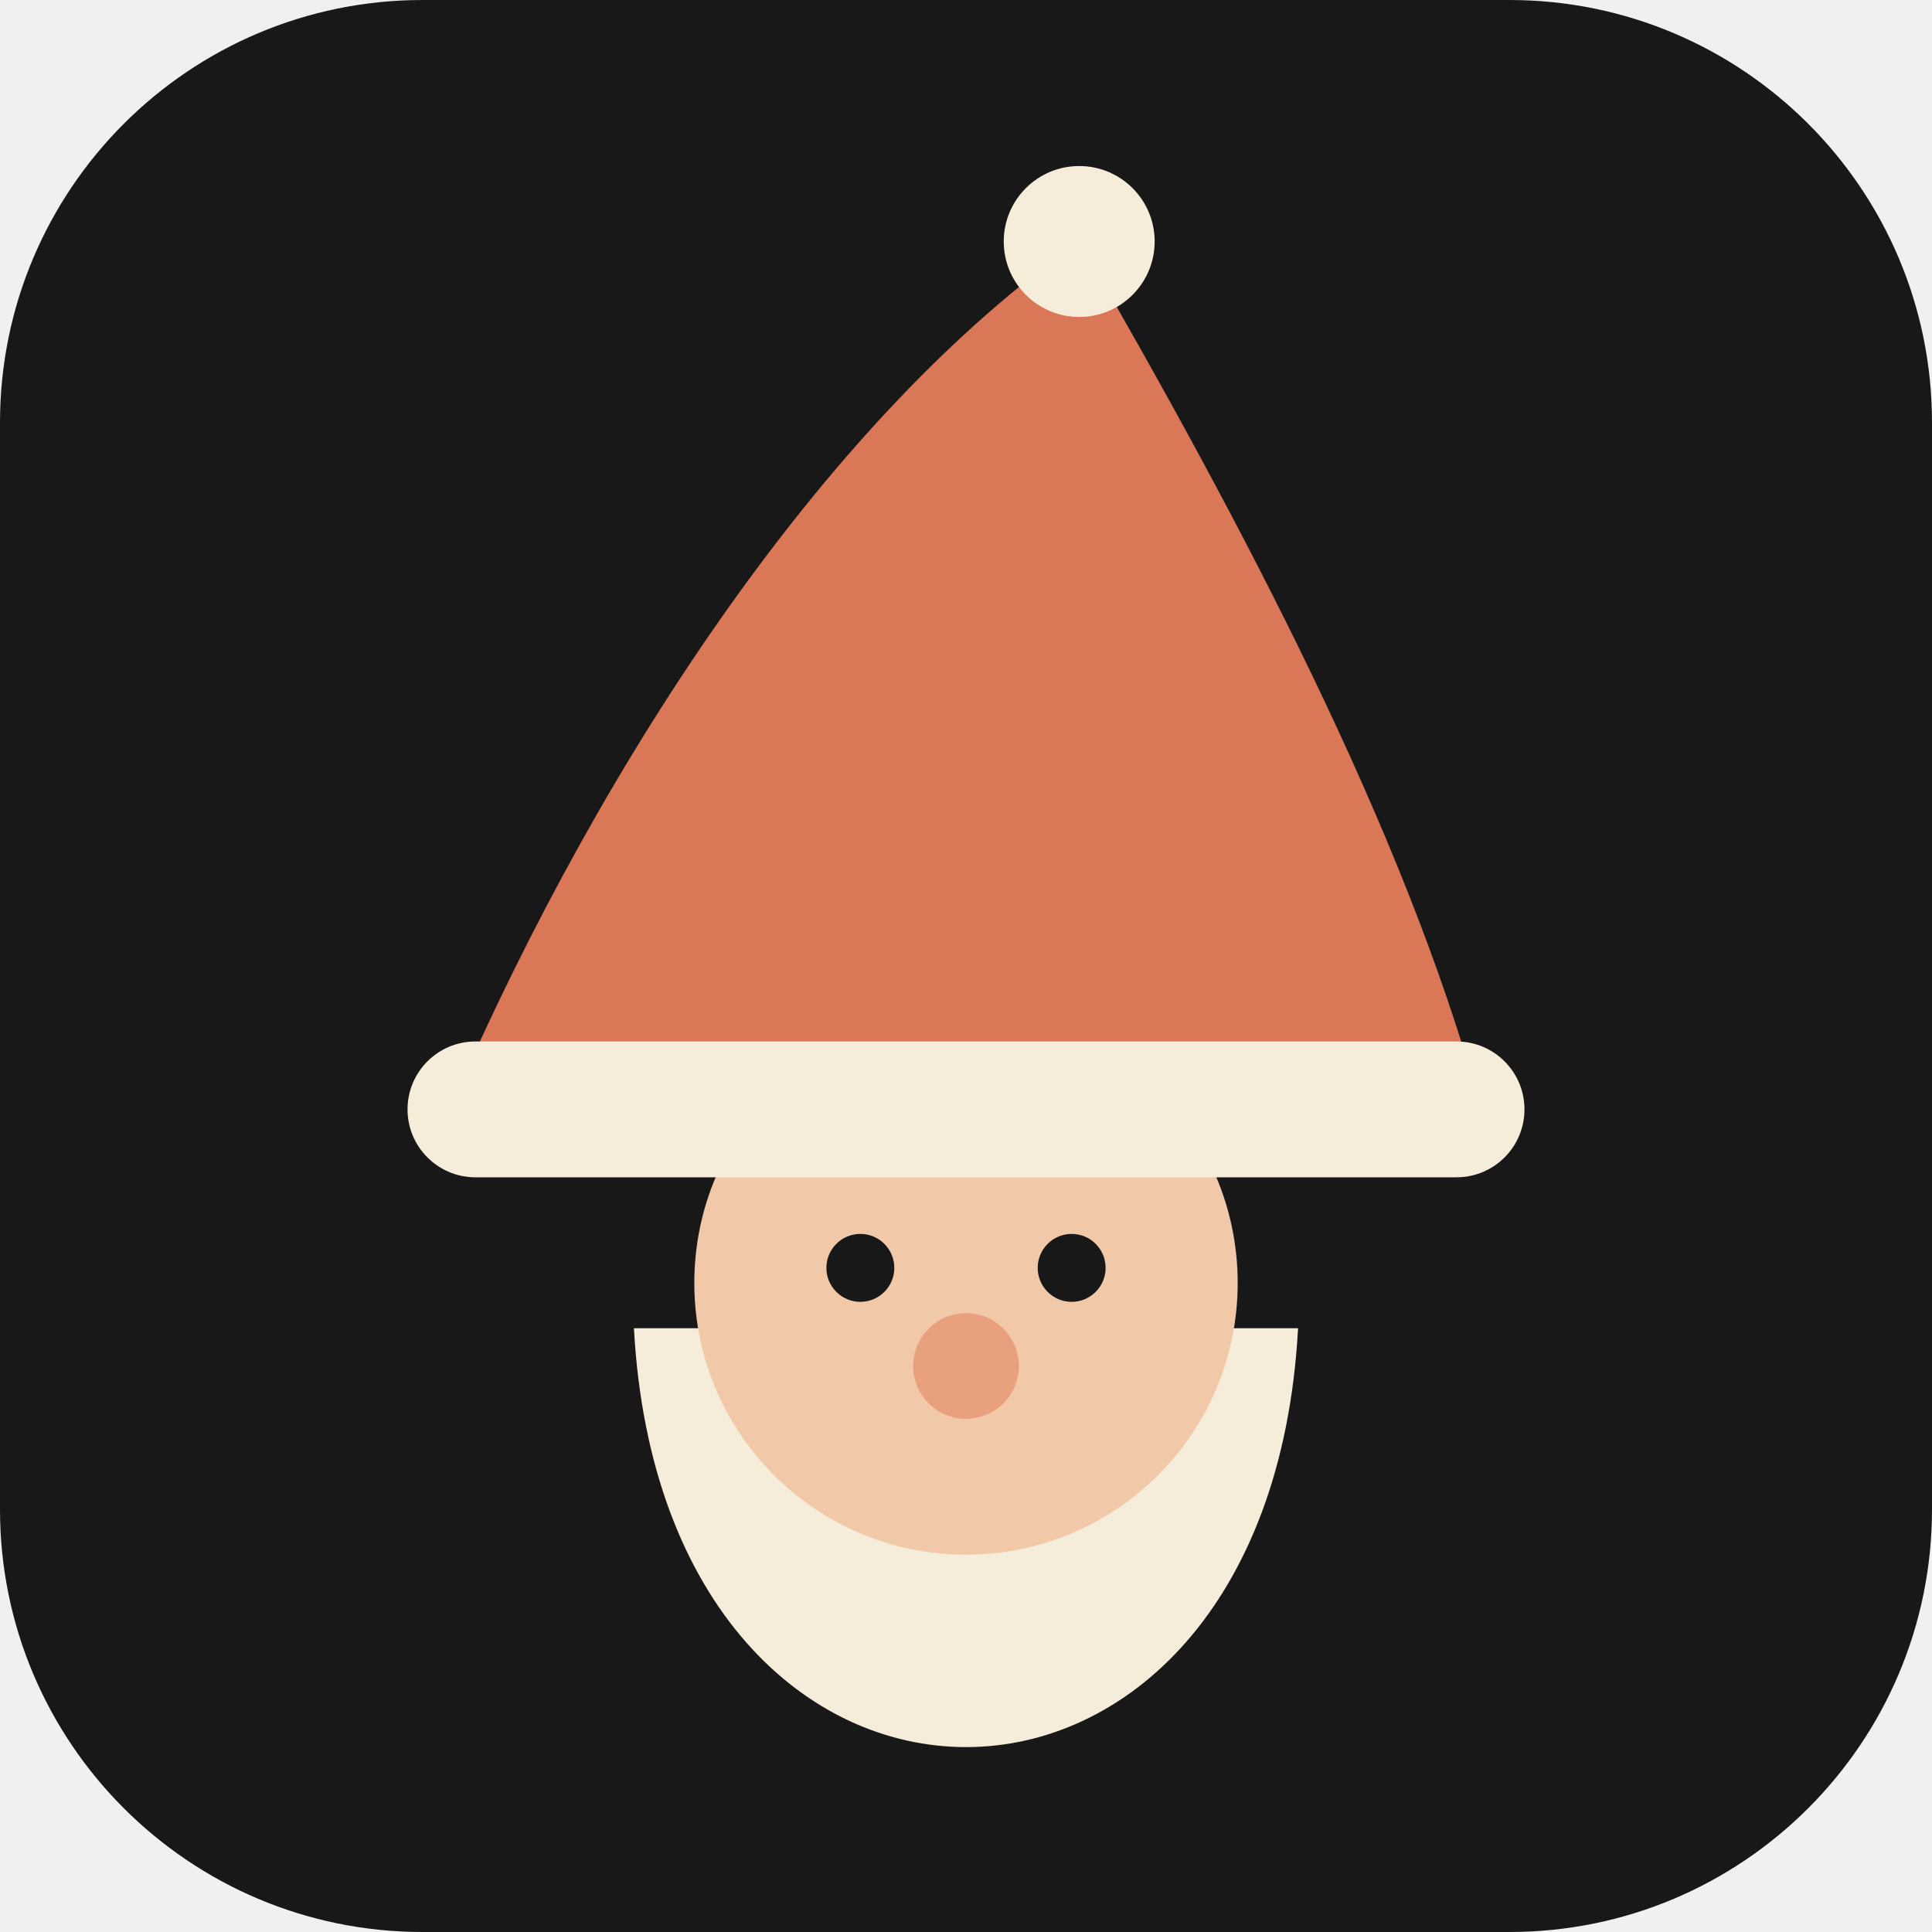
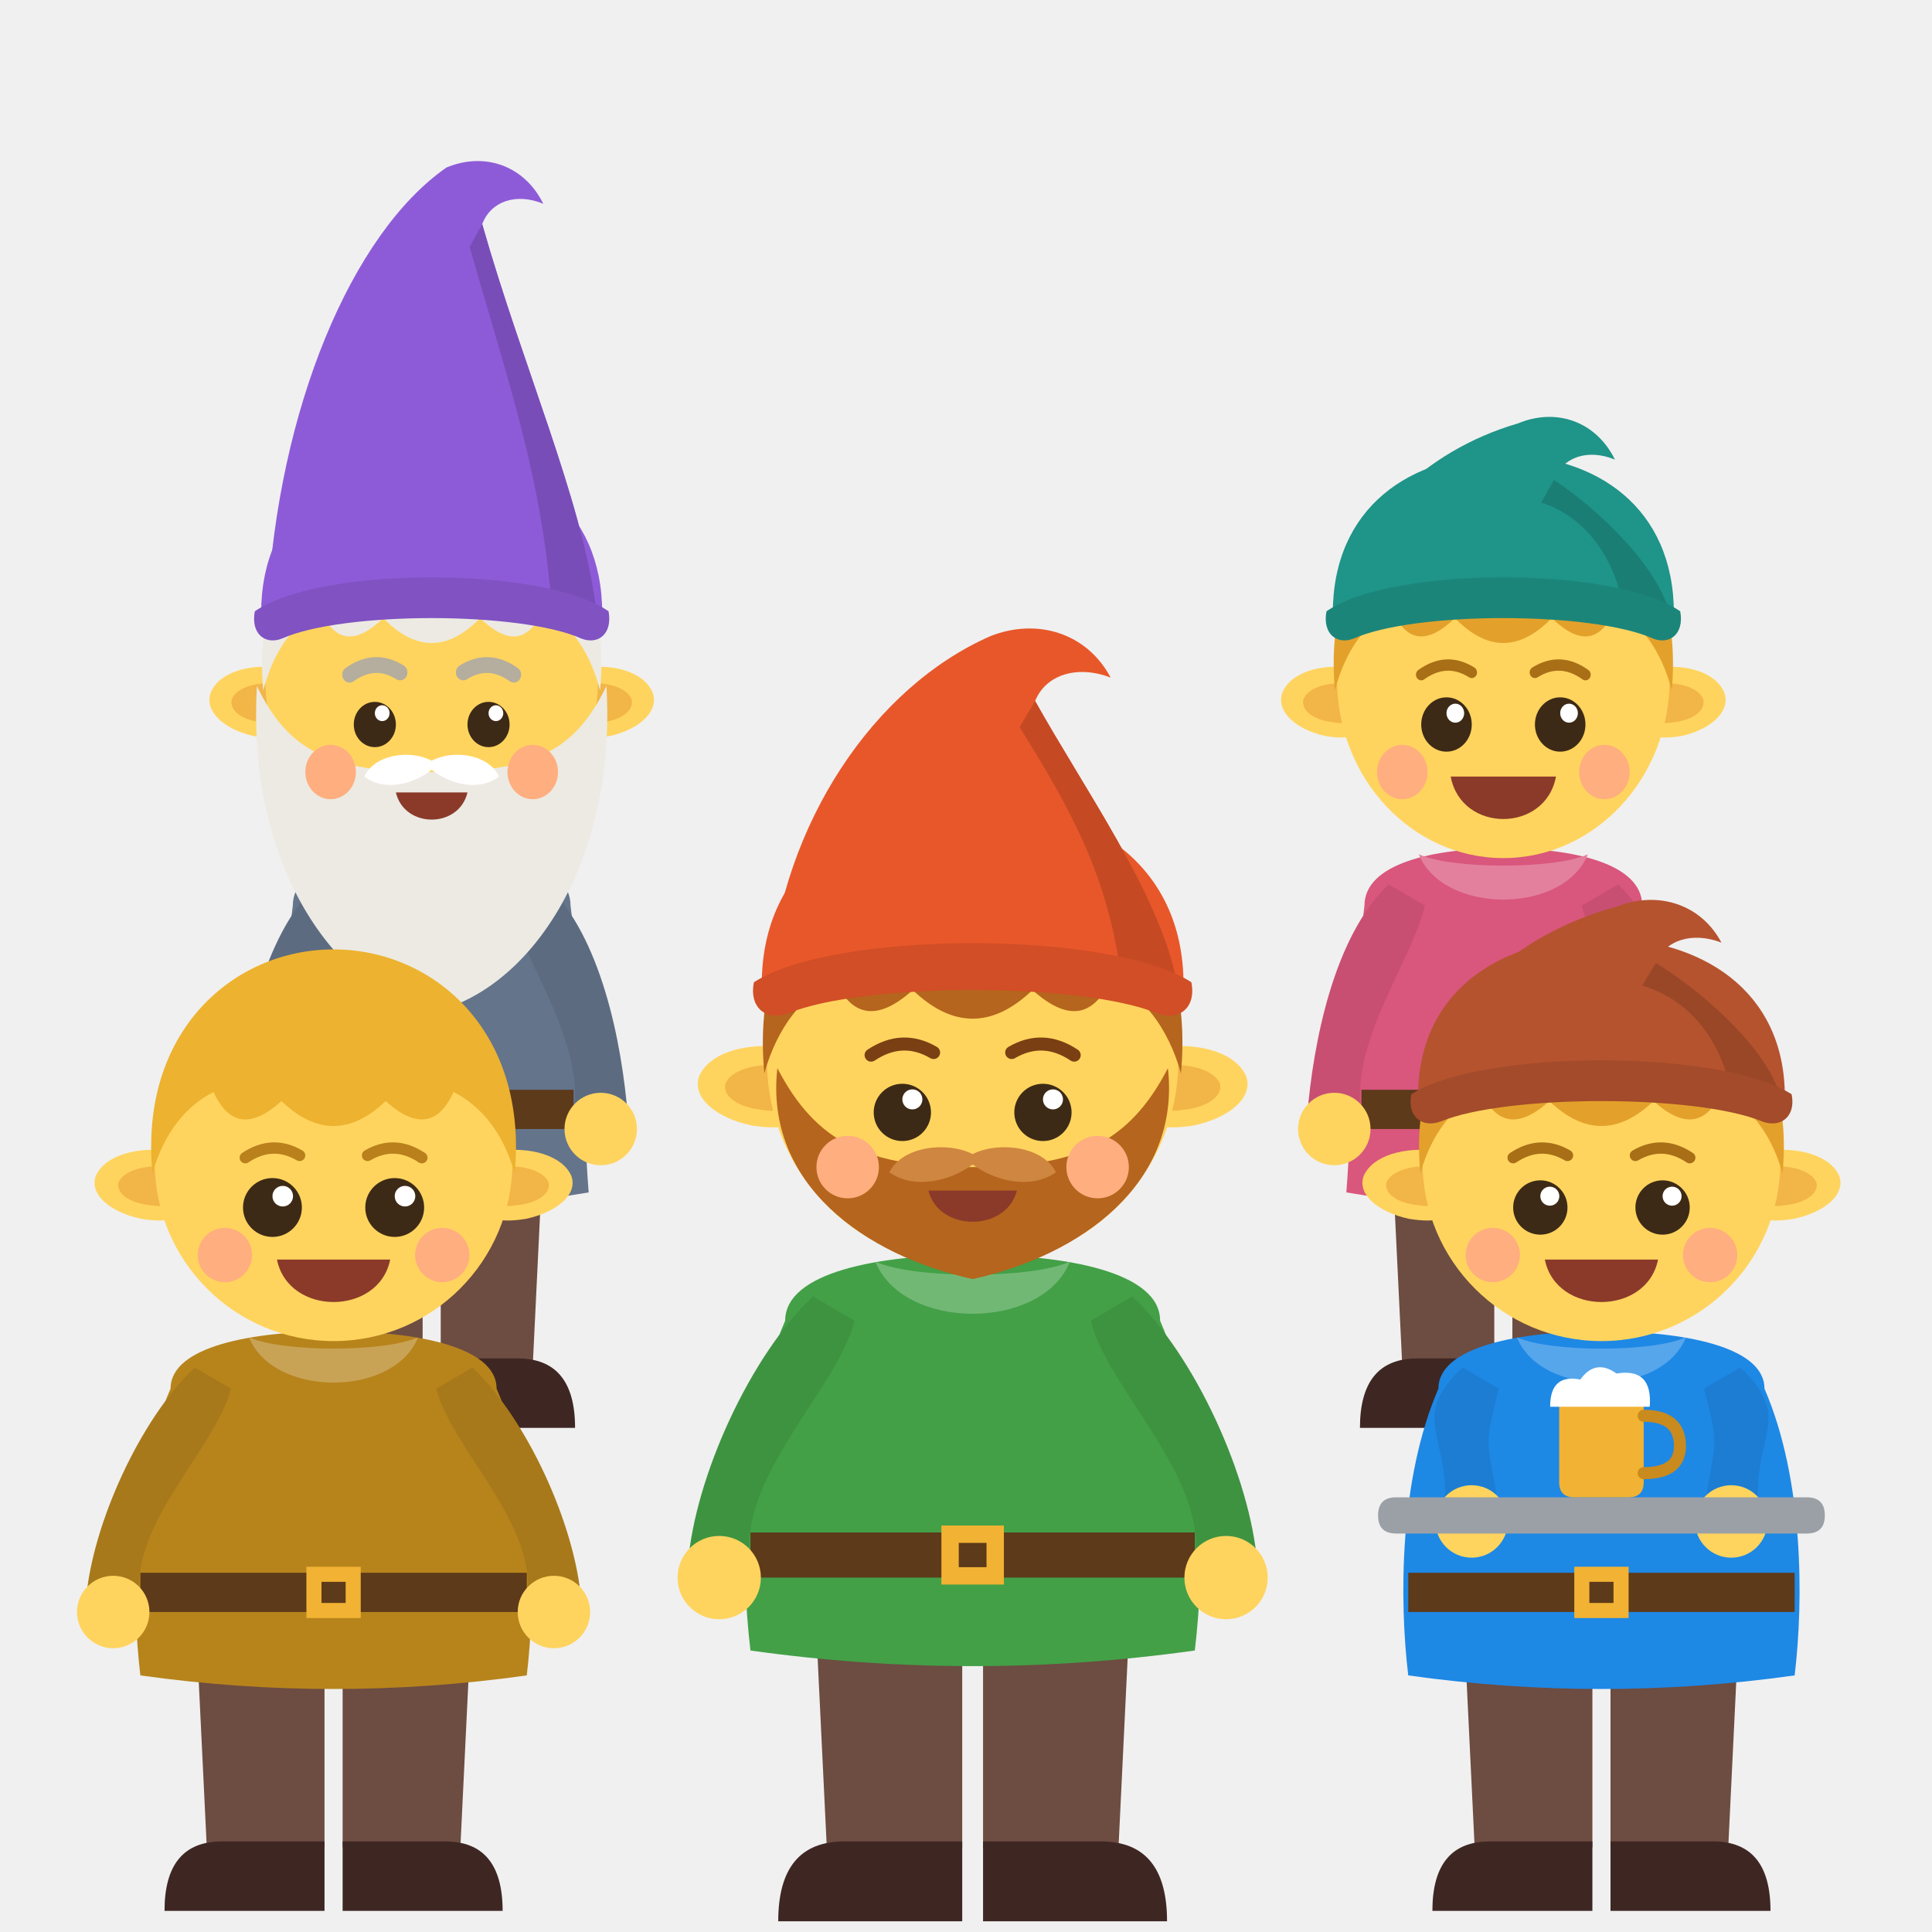
<svg xmlns="http://www.w3.org/2000/svg" viewBox="0 0 512 512" role="img" aria-label="Heinzelmännchen">
-   <rect width="512" height="512" rx="112" fill="#181818" />
-   <path d="M168 352 C176 500 336 500 344 352 Z" fill="#f5ecd9" />
-   <circle cx="256" cy="340" r="72" fill="#f2c9a8" />
-   <circle cx="228" cy="336" r="9" fill="#181818" />
-   <circle cx="284" cy="336" r="9" fill="#181818" />
-   <circle cx="256" cy="362" r="14" fill="#e8a07f" />
-   <path d="M120 292 C160 200 220 110 286 64 C330 140 372 220 392 292 Z" fill="#d97757" />
-   <rect x="108" y="276" width="296" height="36" rx="18" fill="#f5ecd9" />
-   <circle cx="286" cy="64" r="20" fill="#f5ecd9" />
+   <g transform="translate(12 40) scale(0.4)">
+     <path d="M183 680 H250 V804 H189 Z" fill="#6D4C41" />
+     <path d="M329 680 H262 V804 H323 Z" fill="#6D4C41" />
+     <path d="M161 846 Q161 800 199 800 H250 V846 Z" fill="#3E2723" />
+     <path d="M351 846 Q351 800 313 800 H262 V846 Z" fill="#3E2723" />
+     <path d="M164 500 C164 472 210 462 256 462 C302 462 348 472 348 500 C356 560 356 640 360 690 Q256 708 152 690 C156 640 156 560 164 500 Z" fill="#64748B" />
+     <path d="M200 466 C216 506 296 506 312 466 C290 476 222 476 200 466 Z" fill="#8B97A8" />
+     <path d="M162 622 H350 V648 H162 Z" fill="#5D3A1A" />
+     <path d="M238 618 H274 V652 H238 Z M248 628 V642 H264 V628 Z" fill="#F2B233" />
+     <path d="M180 486 C144 520 130 590 126 640 L162 640 C154 590 194 540 204 500 Z" fill="#5C6B80" />
+     <circle cx="144" cy="648" r="24" fill="#FFD45E" />
+     <path d="M332 486 C368 520 382 590 386 640 L350 640 C358 590 318 540 308 500 Z" fill="#5C6B80" />
+     <circle cx="368" cy="648" r="24" fill="#FFD45E" />
+     <g transform="matrix(0.6975 0 0 0.75 77.44 173)">
+       <path d="M112 226 C82 222 54 230 46 248 C40 264 58 280 86 286 C98 288 108 288 114 286 Z" fill="#FFD45E" />
+       <path d="M400 226 C430 222 458 230 466 248 C472 264 454 280 426 286 C414 288 404 288 398 286 Z" fill="#FFD45E" />
+       <path d="M108 240 C88 238 70 244 66 254 C64 264 76 272 94 274 C100 275 106 275 110 274 Z" fill="#F2B547" />
+       <path d="M404 240 C424 238 442 244 446 254 C448 264 436 272 418 274 C412 275 406 275 402 274 Z" fill="#F2B547" />
+       <circle cx="256" cy="236" r="158" fill="#FFD45E" />
+       <path d="M96 246 C84 120 168 48 256 48 C344 48 428 120 416 246 C406 210 386 186 362 174 Q342 218 302 182 Q256 226 210 182 Q170 218 150 174 C126 186 106 210 96 246 Z" fill="#ECEAE3" />
+       <path d="M90 242 C80 400.4 164.7 512 256 530 C347.3 512 432 400.4 422 242 C392 300 352 318 256 318 C160 318 120 300 90 242 Z" fill="#ECEAE3" />
+       <path d="M94 178 C94 84 168 38 256 38 C344 38 418 84 418 178 Z" fill="#8E5BD8" />
+       <path d="M100 172 C110 -2.6 180 -157.8 270 -216 C306 -230 344 -218 362 -184 C336 -194 312 -186 304 -166 C342 -41.4 398 75 412 172 Z" fill="#8E5BD8" />
+       <path d="M304 -166 C342 -41.4 398 75 412 172 L370 172 C360 55.6 330 -22 292 -146 Z" fill="#794DB8" />
+       <path d="M88 176 C150 136 362 136 424 176 C428 196 414 206 398 200 C340 176 172 176 114 200 C98 206 84 196 88 176 Z" fill="#8052C2" />
+       <circle cx="160" cy="318" r="24" fill="#FFAE7F" />
+       <circle cx="352" cy="318" r="24" fill="#FFAE7F" />
+       <path d="M178 232 Q202 216 226 230" fill="none" stroke="#B5AE9E" stroke-width="14" stroke-linecap="round" stroke-linejoin="round" />
+       <path d="M286 230 Q310 216 334 232" fill="none" stroke="#B5AE9E" stroke-width="14" stroke-linecap="round" stroke-linejoin="round" />
+       <circle cx="202" cy="276" r="20" fill="#3D2A16" />
+       <circle cx="310" cy="276" r="20" fill="#3D2A16" />
+       <circle cx="209" cy="266" r="7" fill="#FFFFFF" />
+       <circle cx="317" cy="266" r="7" fill="#FFFFFF" />
+       <path d="M222 336 C230 368 282 368 290 336 Z" fill="#8B3A2A" />
+       <path d="M256 308 C236 298 202 302 192 322 C212 336 240 328 256 316 C272 328 300 336 320 322 C310 302 276 298 256 308 Z" fill="#FFFFFF" />
+     </g>
+   </g>
+   <g transform="translate(296 40) scale(0.4)">
+     <path d="M183 680 H250 V804 H189 Z" fill="#6D4C41" />
+     <path d="M329 680 H262 V804 H323 Z" fill="#6D4C41" />
+     <path d="M161 846 Q161 800 199 800 H250 V846 Z" fill="#3E2723" />
+     <path d="M351 846 Q351 800 313 800 H262 V846 Z" fill="#3E2723" />
+     <path d="M164 500 C164 472 210 462 256 462 C302 462 348 472 348 500 C356 560 356 640 360 690 Q256 708 152 690 C156 640 156 560 164 500 Z" fill="#D9567C" />
+     <path d="M200 466 C216 506 296 506 312 466 C290 476 222 476 200 466 Z" fill="#E3809D" />
+     <path d="M162 622 H350 V648 H162 Z" fill="#5D3A1A" />
+     <path d="M238 618 H274 V652 H238 Z M248 628 V642 H264 V628 Z" fill="#F2B233" />
+     <path d="M180 486 C144 520 130 590 126 640 L162 640 C154 590 194 540 204 500 Z" fill="#C84F72" />
+     <circle cx="144" cy="648" r="24" fill="#FFD45E" />
+     <path d="M332 486 C368 520 382 590 386 640 L350 640 C358 590 318 540 308 500 Z" fill="#C84F72" />
+     <circle cx="368" cy="648" r="24" fill="#FFD45E" />
+     <g transform="matrix(0.6975 0 0 0.75 77.44 173)">
+       <path d="M112 226 C82 222 54 230 46 248 C40 264 58 280 86 286 C98 288 108 288 114 286 Z" fill="#FFD45E" />
+       <path d="M400 226 C430 222 458 230 466 248 C472 264 454 280 426 286 C414 288 404 288 398 286 Z" fill="#FFD45E" />
+       <path d="M108 240 C88 238 70 244 66 254 C64 264 76 272 94 274 C100 275 106 275 110 274 Z" fill="#F2B547" />
+       <path d="M404 240 C424 238 442 244 446 254 C448 264 436 272 418 274 C412 275 406 275 402 274 Z" fill="#F2B547" />
+       <circle cx="256" cy="236" r="158" fill="#FFD45E" />
+       <path d="M96 246 C84 120 168 48 256 48 C344 48 428 120 416 246 C406 210 386 186 362 174 Q342 218 302 182 Q256 226 210 182 Q170 218 150 174 C126 186 106 210 96 246 Z" fill="#E3A12B" />
+       <path d="M94 178 C94 84 168 38 256 38 C344 38 418 84 418 178 Z" fill="#1F9488" />
+       <path d="M100 172 C110 99.1 180 34.3 270 10 C306 -4 344 8 362 42 C336 32 312 40 304 60 C342 82.9 398 131.5 412 172 Z" fill="#1F9488" />
+       <path d="M304 60 C342 82.9 398 131.5 412 172 L370 172 C360 123.4 330 91 292 80 Z" fill="#1A7E74" />
+       <path d="M88 176 C150 136 362 136 424 176 C428 196 414 206 398 200 C340 176 172 176 114 200 C98 206 84 196 88 176 Z" fill="#1C857A" />
+       <circle cx="160" cy="318" r="24" fill="#FFAE7F" />
+       <circle cx="352" cy="318" r="24" fill="#FFAE7F" />
+       <path d="M178 232 Q202 216 226 230" fill="none" stroke="#A86F17" stroke-width="10" stroke-linecap="round" stroke-linejoin="round" />
+       <path d="M286 230 Q310 216 334 232" fill="none" stroke="#A86F17" stroke-width="10" stroke-linecap="round" stroke-linejoin="round" />
+       <circle cx="202" cy="276" r="24" fill="#3D2A16" />
+       <circle cx="310" cy="276" r="24" fill="#3D2A16" />
+       <circle cx="210.4" cy="266" r="8.4" fill="#FFFFFF" />
+       <circle cx="318.4" cy="266" r="8.4" fill="#FFFFFF" />
+       <path d="M206 322 C216 372 296 372 306 322 Z" fill="#8B3A2A" />
+     </g>
+   </g>
+   <g transform="translate(-14 168) scale(0.4)">
+     <path d="M166 680 H250 V804 H172 Z" fill="#6D4C41" />
+     <path d="M346 680 H262 V804 H340 Z" fill="#6D4C41" />
+     <path d="M144 846 Q144 800 182 800 H250 V846 Z" fill="#3E2723" />
+     <path d="M368 846 Q368 800 330 800 H262 V846 Z" fill="#3E2723" />
+     <path d="M148 500 C148 472 202 462 256 462 C310 462 364 472 364 500 C390 560 390 640 384 690 Q256 708 128 690 C122 640 122 560 148 500 Z" fill="#B7841C" />
+     <path d="M200 466 C216 506 296 506 312 466 C290 476 222 476 200 466 Z" fill="#C9A355" />
+     <path d="M128 622 H384 V648 H128 Z" fill="#5D3A1A" />
+     <path d="M238 618 H274 V652 H238 Z M248 628 V642 H264 V628 Z" fill="#F2B233" />
+     <path d="M164 486 C128 520 96 590 92 640 L128 640 C120 590 178 540 188 500 Z" fill="#A8791A" />
+     <circle cx="110" cy="648" r="24" fill="#FFD45E" />
+     <path d="M348 486 C384 520 416 590 420 640 L384 640 C392 590 334 540 324 500 Z" fill="#A8791A" />
+     <circle cx="402" cy="648" r="24" fill="#FFD45E" />
+     <g transform="matrix(0.75 0 0 0.75 64 173)">
+       <path d="M112 226 C82 222 54 230 46 248 C40 264 58 280 86 286 C98 288 108 288 114 286 Z" fill="#FFD45E" />
+       <path d="M400 226 C430 222 458 230 466 248 C472 264 454 280 426 286 C414 288 404 288 398 286 Z" fill="#FFD45E" />
+       <path d="M108 240 C88 238 70 244 66 254 C64 264 76 272 94 274 C100 275 106 275 110 274 Z" fill="#F2B547" />
+       <path d="M404 240 C424 238 442 244 446 254 C448 264 436 272 418 274 C412 275 406 275 402 274 Z" fill="#F2B547" />
+       <circle cx="256" cy="236" r="158" fill="#FFD45E" />
+       <path d="M96 246 C84 120 168 48 256 48 C344 48 428 120 416 246 C406 210 386 186 362 174 Q342 218 302 182 Q256 226 210 182 Q170 218 150 174 C126 186 106 210 96 246 Z" fill="#EDB22F" />
+       <circle cx="160" cy="318" r="24" fill="#FFAE7F" />
+       <circle cx="352" cy="318" r="24" fill="#FFAE7F" />
+       <path d="M178 232 Q202 216 226 230" fill="none" stroke="#B9801C" stroke-width="10" stroke-linecap="round" stroke-linejoin="round" />
+       <path d="M286 230 Q310 216 334 232" fill="none" stroke="#B9801C" stroke-width="10" stroke-linecap="round" stroke-linejoin="round" />
+       <circle cx="202" cy="276" r="26" fill="#3D2A16" />
+       <circle cx="310" cy="276" r="26" fill="#3D2A16" />
+       <circle cx="211.1" cy="266" r="9.1" fill="#FFFFFF" />
+       <circle cx="319.1" cy="266" r="9.1" fill="#FFFFFF" />
+       <path d="M206 322 C216 372 296 372 306 322 Z" fill="#8B3A2A" />
+     </g>
+   </g>
+   <g transform="translate(322 168) scale(0.4)">
+     <path d="M166 680 H250 V804 H172 Z" fill="#6D4C41" />
+     <path d="M346 680 H262 V804 H340 Z" fill="#6D4C41" />
+     <path d="M144 846 Q144 800 182 800 H250 V846 Z" fill="#3E2723" />
+     <path d="M368 846 Q368 800 330 800 H262 V846 Z" fill="#3E2723" />
+     <path d="M148 500 C148 472 202 462 256 462 C310 462 364 472 364 500 C390 560 390 640 384 690 Q256 708 128 690 C122 640 122 560 148 500 Z" fill="#1E88E5" />
+     <path d="M200 466 C216 506 296 506 312 466 C290 476 222 476 200 466 Z" fill="#56A6EC" />
+     <path d="M128 622 H384 V648 H128 Z" fill="#5D3A1A" />
+     <path d="M238 618 H274 V652 H238 Z M248 628 V642 H264 V628 Z" fill="#F2B233" />
+     <path d="M164 486 C128 520 156 530 152 580 L188 580 C180 530 178 540 188 500 Z" fill="#1C7DD3" />
+     <circle cx="170" cy="588" r="24" fill="#FFD45E" />
+     <path d="M348 486 C384 520 356 530 360 580 L324 580 C332 530 334 540 324 500 Z" fill="#1C7DD3" />
+     <circle cx="342" cy="588" r="24" fill="#FFD45E" />
+     <path d="M120 572 H392 Q404 572 404 584 Q404 596 392 596 H120 Q108 596 108 584 Q108 572 120 572 Z" fill="#9AA0A6" />
+     <path d="M228 506 H284 V562 Q284 572 274 572 H238 Q228 572 228 562 Z" fill="#F2B233" />
+     <path d="M284 518 Q308 518 308 538 Q308 556 284 556" fill="none" stroke="#C98A1E" stroke-width="8" stroke-linecap="round" stroke-linejoin="round" />
+     <path d="M222 512 Q222 490 242 494 Q252 480 266 490 Q290 486 288 512 Z" fill="#FFFFFF" />
+     <g transform="matrix(0.75 0 0 0.75 64 173)">
+       <path d="M112 226 C82 222 54 230 46 248 C40 264 58 280 86 286 C98 288 108 288 114 286 Z" fill="#FFD45E" />
+       <path d="M400 226 C430 222 458 230 466 248 C472 264 454 280 426 286 C414 288 404 288 398 286 Z" fill="#FFD45E" />
+       <path d="M108 240 C88 238 70 244 66 254 C64 264 76 272 94 274 C100 275 106 275 110 274 Z" fill="#F2B547" />
+       <path d="M404 240 C424 238 442 244 446 254 C448 264 436 272 418 274 C412 275 406 275 402 274 Z" fill="#F2B547" />
+       <circle cx="256" cy="236" r="158" fill="#FFD45E" />
+       <path d="M96 246 C84 120 168 48 256 48 C344 48 428 120 416 246 C406 210 386 186 362 174 Q342 218 302 182 Q256 226 210 182 Q170 218 150 174 C126 186 106 210 96 246 Z" fill="#E3A12B" />
+       <path d="M94 178 C94 84 168 38 256 38 C344 38 418 84 418 178 Z" fill="#B5532F" />
+       <path d="M100 172 C110 99.1 180 34.3 270 10 C306 -4 344 8 362 42 C336 32 312 40 304 60 C342 82.9 398 131.5 412 172 Z" fill="#B5532F" />
+       <path d="M304 60 C342 82.9 398 131.5 412 172 L370 172 C360 123.4 330 91 292 80 Z" fill="#9A4728" />
+       <path d="M88 176 C150 136 362 136 424 176 C428 196 414 206 398 200 C340 176 172 176 114 200 C98 206 84 196 88 176 Z" fill="#A34B2A" />
+       <circle cx="160" cy="318" r="24" fill="#FFAE7F" />
+       <circle cx="352" cy="318" r="24" fill="#FFAE7F" />
+       <path d="M178 232 Q202 216 226 230" fill="none" stroke="#A86F17" stroke-width="10" stroke-linecap="round" stroke-linejoin="round" />
+       <path d="M286 230 Q310 216 334 232" fill="none" stroke="#A86F17" stroke-width="10" stroke-linecap="round" stroke-linejoin="round" />
+       <circle cx="202" cy="276" r="24" fill="#3D2A16" />
+       <circle cx="310" cy="276" r="24" fill="#3D2A16" />
+       <circle cx="210.4" cy="266" r="8.4" fill="#FFFFFF" />
+       <circle cx="318.4" cy="266" r="8.4" fill="#FFFFFF" />
+       <path d="M206 322 C216 372 296 372 306 322 Z" fill="#8B3A2A" />
+     </g>
+   </g>
+   <g transform="translate(140 120) scale(0.46)">
+     <path d="M166 680 H250 V804 H172 Z" fill="#6D4C41" />
+     <path d="M346 680 H262 V804 H340 Z" fill="#6D4C41" />
+     <path d="M144 846 Q144 800 182 800 H250 V846 Z" fill="#3E2723" />
+     <path d="M368 846 Q368 800 330 800 H262 V846 Z" fill="#3E2723" />
+     <path d="M148 500 C148 472 202 462 256 462 C310 462 364 472 364 500 C390 560 390 640 384 690 Q256 708 128 690 C122 640 122 560 148 500 Z" fill="#43A047" />
+     <path d="M200 466 C216 506 296 506 312 466 C290 476 222 476 200 466 Z" fill="#72B875" />
+     <path d="M128 622 H384 V648 H128 Z" fill="#5D3A1A" />
+     <path d="M238 618 H274 V652 H238 Z M248 628 V642 H264 V628 Z" fill="#F2B233" />
+     <path d="M164 486 C128 520 96 590 92 640 L128 640 C120 590 178 540 188 500 Z" fill="#3E9341" />
+     <circle cx="110" cy="648" r="24" fill="#FFD45E" />
+     <path d="M348 486 C384 520 416 590 420 640 L384 640 C392 590 334 540 324 500 Z" fill="#3E9341" />
+     <circle cx="402" cy="648" r="24" fill="#FFD45E" />
+     <g transform="matrix(0.75 0 0 0.75 64 173)">
+       <path d="M112 226 C82 222 54 230 46 248 C40 264 58 280 86 286 C98 288 108 288 114 286 Z" fill="#FFD45E" />
+       <path d="M400 226 C430 222 458 230 466 248 C472 264 454 280 426 286 C414 288 404 288 398 286 Z" fill="#FFD45E" />
+       <path d="M108 240 C88 238 70 244 66 254 C64 264 76 272 94 274 C100 275 106 275 110 274 Z" fill="#F2B547" />
+       <path d="M404 240 C424 238 442 244 446 254 C448 264 436 272 418 274 C412 275 406 275 402 274 Z" fill="#F2B547" />
+       <circle cx="256" cy="236" r="158" fill="#FFD45E" />
+       <path d="M96 246 C84 120 168 48 256 48 C344 48 428 120 416 246 C406 210 386 186 362 174 Q342 218 302 182 Q256 226 210 182 Q170 218 150 174 C126 186 106 210 96 246 Z" fill="#B5651D" />
+       <path d="M106 242 C96 331.1 173.5 386 256 404 C338.5 386 416 331.1 406 242 C376 300 336 318 256 318 C176 318 136 300 106 242 Z" fill="#B5651D" />
+       <path d="M94 178 C94 84 168 38 256 38 C344 38 418 84 418 178 Z" fill="#E8572A" />
+       <path d="M100 172 C110 54.1 180 -50.7 270 -90 C306 -104 344 -92 362 -58 C336 -68 312 -60 304 -40 C342 27.9 398 106.5 412 172 Z" fill="#E8572A" />
+       <path d="M304 -40 C342 27.9 398 106.5 412 172 L370 172 C360 93.4 330 41 292 -20 Z" fill="#C54A24" />
+       <path d="M88 176 C150 136 362 136 424 176 C428 196 414 206 398 200 C340 176 172 176 114 200 C98 206 84 196 88 176 Z" fill="#D14E26" />
+       <circle cx="160" cy="318" r="24" fill="#FFAE7F" />
+       <circle cx="352" cy="318" r="24" fill="#FFAE7F" />
+       <path d="M178 232 Q202 216 226 230" fill="none" stroke="#7A3F12" stroke-width="10" stroke-linecap="round" stroke-linejoin="round" />
+       <path d="M286 230 Q310 216 334 232" fill="none" stroke="#7A3F12" stroke-width="10" stroke-linecap="round" stroke-linejoin="round" />
+       <circle cx="202" cy="276" r="22" fill="#3D2A16" />
+       <circle cx="310" cy="276" r="22" fill="#3D2A16" />
+       <circle cx="209.7" cy="266" r="7.7" fill="#FFFFFF" />
+       <circle cx="317.7" cy="266" r="7.7" fill="#FFFFFF" />
+       <path d="M222 336 C230 368 282 368 290 336 Z" fill="#8B3A2A" />
+       <path d="M256 308 C236 298 202 302 192 322 C212 336 240 328 256 316 C272 328 300 336 320 322 C310 302 276 298 256 308 Z" fill="#CF8640" />
+     </g>
+   </g>
</svg>
